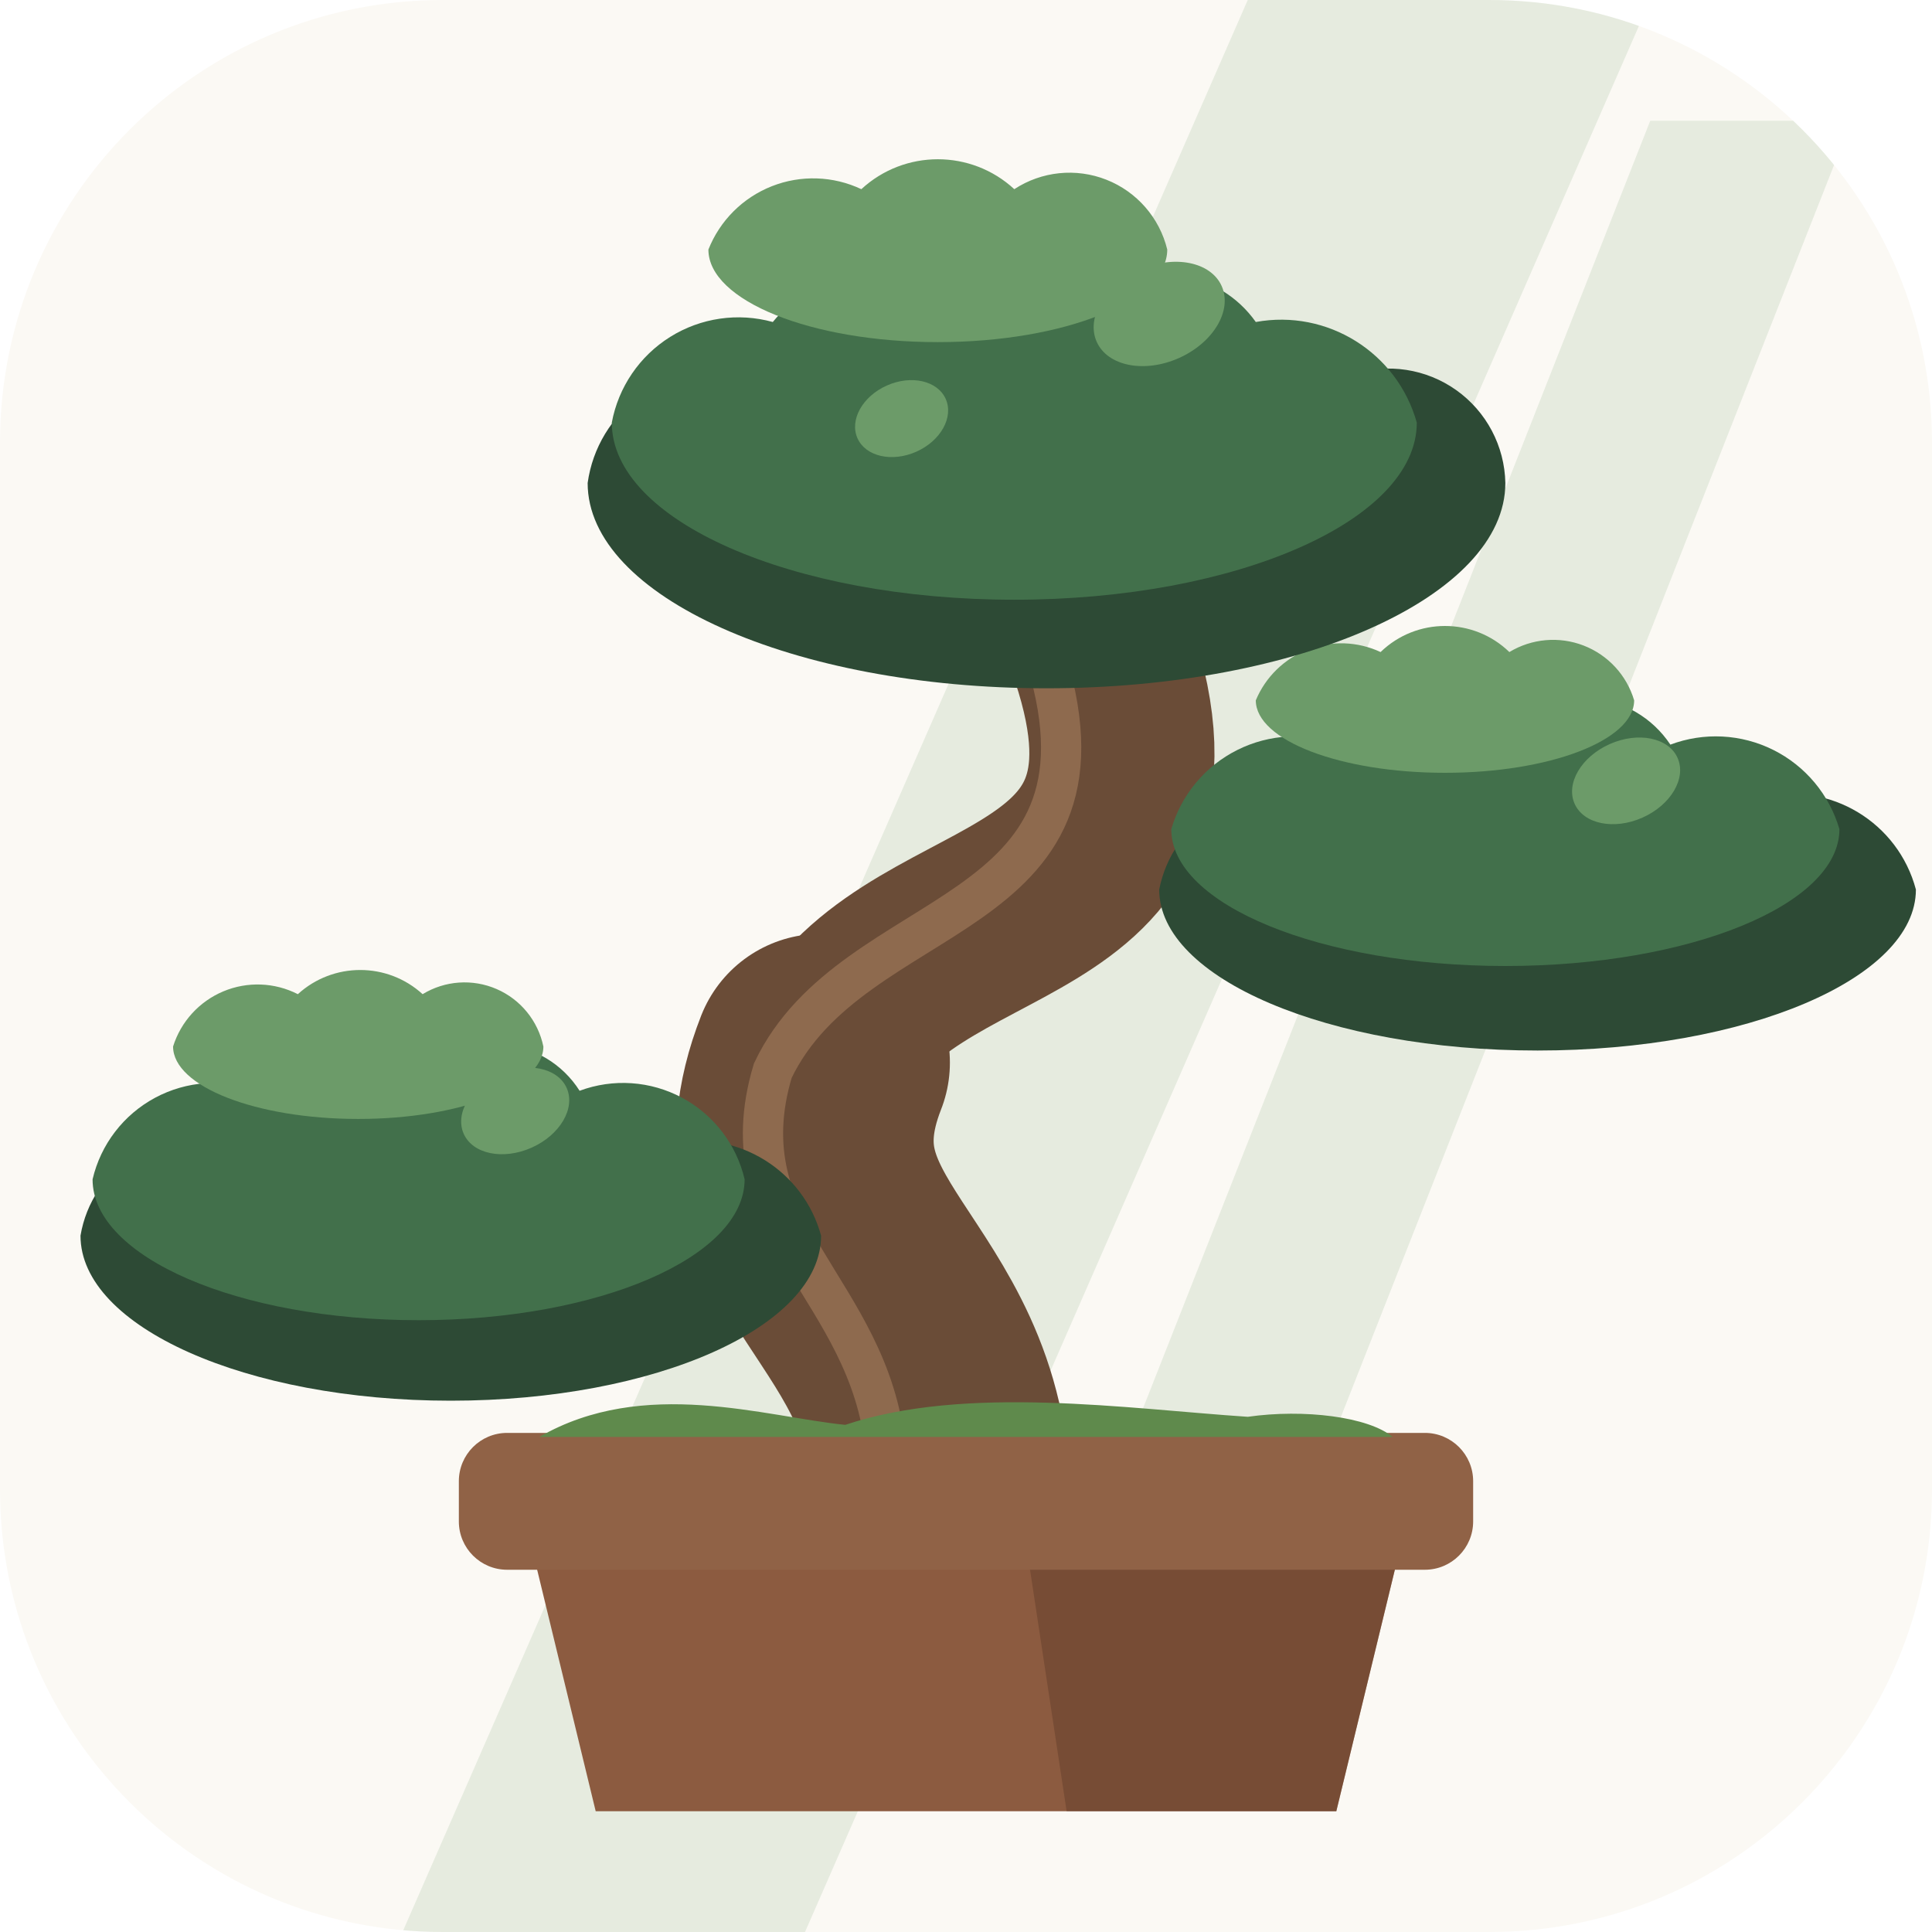
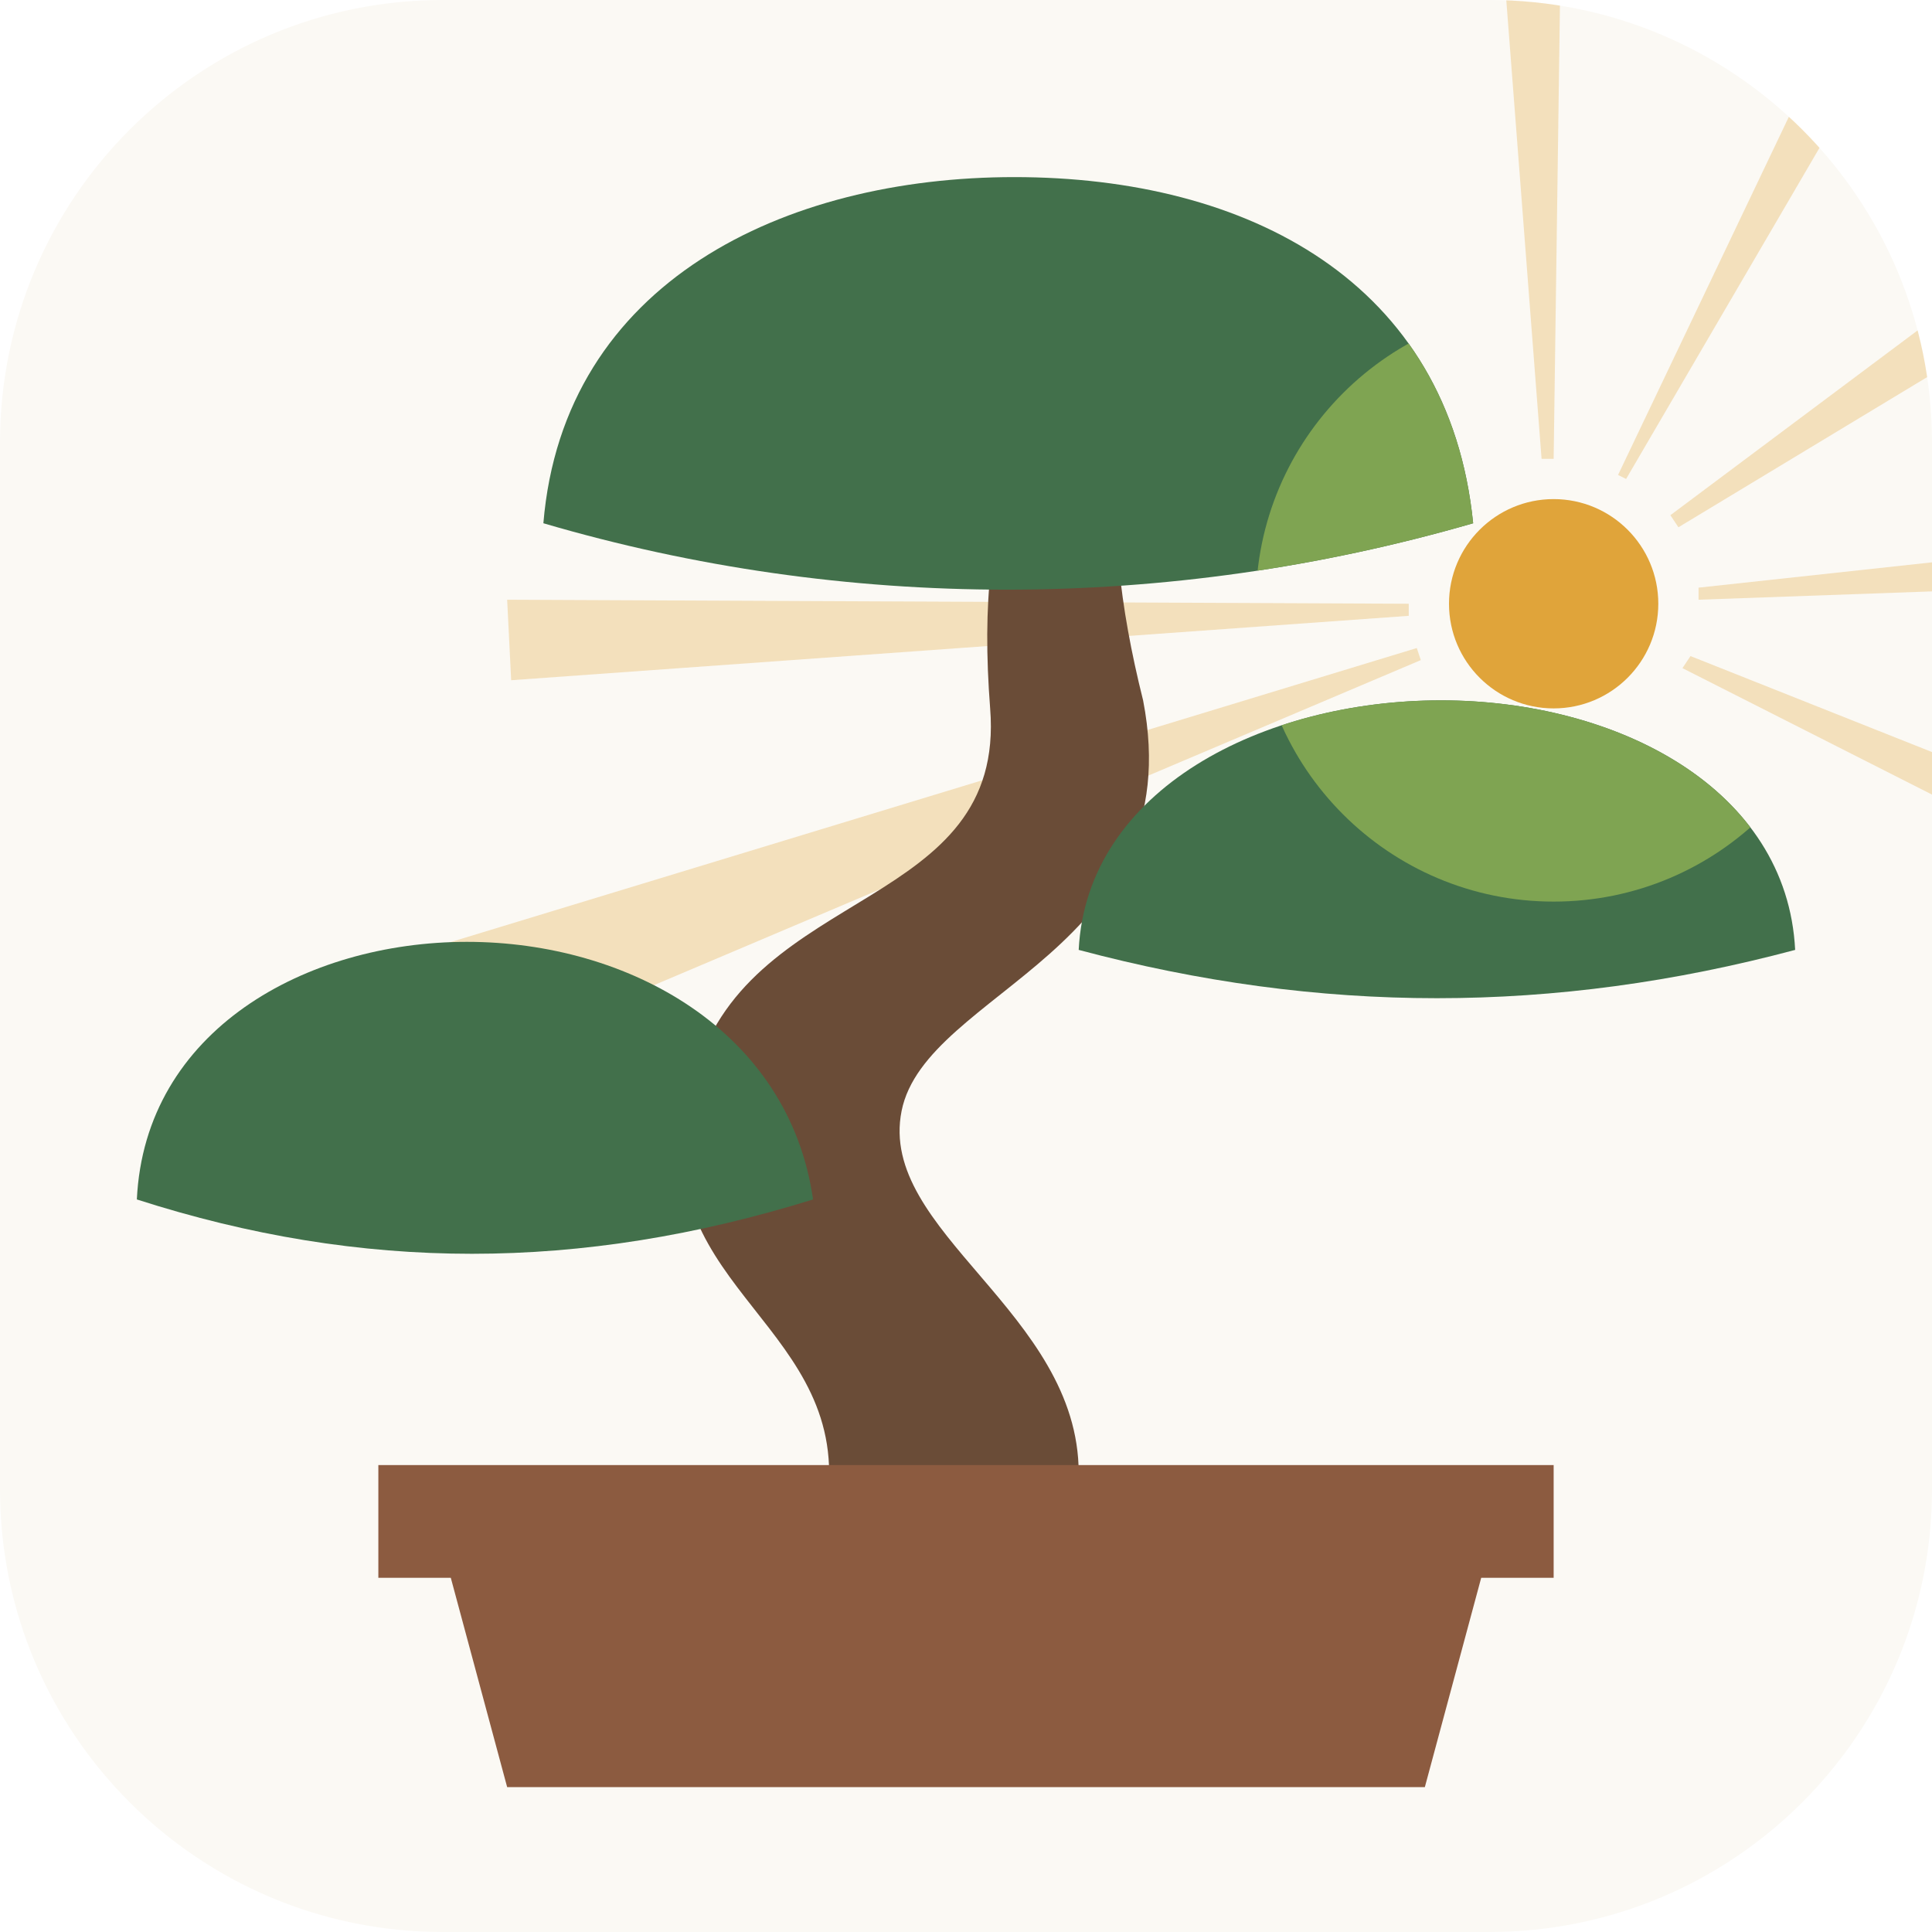
<svg xmlns="http://www.w3.org/2000/svg" viewBox="0 0 48 48" fill="none">
  <clipPath id="t">
    <rect width="48" height="48" rx="11" />
  </clipPath>
+   <clipPath id="c">
+     <path d="M13.5 13C14 7 19.5 4.4 25.2 4.4C31 4.4 36 7 36.6 13C29 15.2 21 15.2 13.5 13Z" />
+     <path d="M26.8 23.6C27 19.6 31.4 17.4 35.8 17.4C40.2 17.4 44.4 19.6 44.6 23.6C38.6 25.2 32.8 25.2 26.8 23.6Z" />
+     <path d="M3.4 29.8C3.6 25.6 7.6 23.4 11.6 23.4C15.6 23.4 19.6 25.6 20.2 29.8C14.4 31.6 9 31.6 3.4 29.8Z" />
+   </clipPath>
  <rect width="48" height="48" rx="11" fill="#fbf9f4" />
  <g clip-path="url(#t)">
-     <path fill="#6c9b69" fill-opacity="0.15" d="M31 0H41L20 48H10Z" />
-     <path fill="#6c9b69" fill-opacity="0.15" d="M41 3H46L33 36H28Z" />
-     <path stroke="#6a4c37" stroke-linecap="round" stroke-linejoin="round" stroke-width="6.4" d="M23.4 37.4C23.4 32 18.6 31 20.4 26.4" />
-     <path stroke="#6a4c37" stroke-linecap="round" stroke-linejoin="round" stroke-width="4.6" d="M20.4 26.4C22.4 22 29.8 23.4 27.4 16.2" />
-     <path stroke="#6a4c37" stroke-linecap="round" stroke-linejoin="round" stroke-width="3" d="M27.4 16.2C26.8 14.4 26.6 13 26.8 11.6" />
-     <path stroke="#6a4c37" stroke-linecap="round" stroke-linejoin="round" stroke-width="2" d="M20.8 28.6L15 28.6M28 20.6L33 20.2" />
-     <path stroke="#9a7456" stroke-linecap="round" stroke-width="1" opacity="0.75" d="M22 36C21.6 32 18 30.6 19.2 26.6C21.2 22.4 28 23 26 16.4" />
-     <path fill="#2d4a35" d="M2 30.7A2.9 2.9 0 0 1 5.7 28.4A2.7 2.7 0 0 1 9.4 27.9A2.3 2.3 0 0 1 13 27.9A2.5 2.5 0 0 1 16.7 28.4A3.2 3.2 0 0 1 20.4 30.7A9.2 4.1 0 0 1 2 30.7Z" />
-     <path fill="#42704b" d="M2.3 29.3A3.1 3.1 0 0 1 6.4 27.1A3 3 0 0 1 10.4 26.8A2.5 2.5 0 0 1 14.4 27.1A3.1 3.1 0 0 1 18.5 29.3A8.1 3.5 0 0 1 2.3 29.3Z" />
-     <path fill="#6c9b69" d="M4.3 26A2.2 2.2 0 0 1 7.4 24.7A2.3 2.3 0 0 1 10.5 24.7A2 2 0 0 1 13.5 26A4.6 1.8 0 0 1 4.3 26Z" />
-     <ellipse fill="#6c9b69" cx="12.8" cy="27.6" rx="1.4" ry="1" transform="rotate(-24 12.8 27.6)" />
-     <path fill="#2d4a35" d="M28.8 22.1A3 3 0 0 1 32.6 19.8A2.8 2.8 0 0 1 36.3 19.3A2.3 2.3 0 0 1 40.1 19.3A2.6 2.6 0 0 1 43.8 19.8A3.2 3.2 0 0 1 47.6 22.1A9.4 4 0 0 1 28.8 22.1Z" />
-     <path fill="#42704b" d="M29.1 20.6A3.2 3.2 0 0 1 33.3 18.5A3.1 3.1 0 0 1 37.4 18.2A2.6 2.6 0 0 1 41.5 18.5A3.2 3.2 0 0 1 45.7 20.6A8.3 3.4 0 0 1 29.1 20.6Z" />
-     <path fill="#6c9b69" d="M31.2 17.4A2.3 2.3 0 0 1 34.3 16.2A2.3 2.3 0 0 1 37.5 16.2A2.1 2.1 0 0 1 40.6 17.4A4.7 1.8 0 0 1 31.2 17.4Z" />
-     <ellipse fill="#6c9b69" cx="40.4" cy="19.4" rx="1.4" ry="1" transform="rotate(-24 40.4 19.4)" />
-     <path fill="#2d4a35" d="M14.6 12A3.2 3.2 0 0 1 18.4 9.3A2.9 2.9 0 0 1 22.2 8.6A2.4 2.4 0 0 1 26 8.4A2.6 2.6 0 0 1 29.8 8.6A2.9 2.9 0 0 1 33.6 9.3A2.9 2.9 0 0 1 37.4 12A11.4 5.1 0 0 1 14.6 12Z" />
-     <path fill="#42704b" d="M15.2 10.5A3.2 3.2 0 0 1 19.2 8A3 3 0 0 1 23.2 7.4A2.5 2.5 0 0 1 27.2 7.4A2.8 2.8 0 0 1 31.2 8A3.5 3.5 0 0 1 35.2 10.5A10 4.4 0 0 1 15.2 10.5Z" />
-     <path fill="#6c9b69" d="M17.6 6.2A2.8 2.8 0 0 1 21.4 4.7A2.8 2.8 0 0 1 25.2 4.7A2.5 2.5 0 0 1 29 6.2A5.7 2.3 0 0 1 17.6 6.2Z" />
-     <ellipse fill="#6c9b69" cx="28.8" cy="7.8" rx="1.7" ry="1.2" transform="rotate(-24 28.8 7.8)" />
-     <ellipse fill="#6c9b69" cx="22.4" cy="10.4" rx="1.2" ry="0.9" transform="rotate(-24 22.4 10.4)" />
-     <path fill="#8c5b40" d="M13.2 38.4H34.8L33.2 45H14.8Z" />
-     <path fill="#66402b" opacity=".55" d="M25.5 38.4H34.8L33.2 45H26.5Z" />
-     <rect fill="#906246" x="11.4" y="35.6" width="25.2" height="3.4" rx="1.2" />
-     <path fill="#5f8a4c" d="M13.4 35.7C16 34.2 19 35.2 21 35.4C24 34.4 28 35 31 35.2C32.4 35 34 35.2 34.6 35.7Z" />
+     <path fill="#e0a43a" fill-opacity="0.3" d="M35.3 16.4L11 26.7L9.9 23.8L35.2 16.1ZM35 15.3L12.7 16.9L12.6 14.9L35 15ZM38.3 11.4L37.2 -2.9L38.8 -3L38.6 11.4ZM40.2 11.8L46.4 -1.2L47.7 -0.6L40.4 11.9ZM41.5 12.8L51.4 5.4L52.3 6.7L41.7 13.1ZM42.2 14.6L50.5 13.7L50.6 14.6L42.2 14.9ZM42 16.3L49.8 19.4L49.3 20.4L41.8 16.6Z" />
+     <circle fill="#e0a43a" cx="38.6" cy="15" r="2.6" />
+     <path fill="#6a4c37" d="M20.6 36.6C20.6 32.6 15.6 31.6 17.3 26.6C18.7 22 25 22.6 24.6 17.6C24.4 15 24.6 13 25.4 11H27.8C27.6 13 27.8 15 28.4 17.4C29.6 23.6 23 24.6 22.4 27.6C21.8 30.6 26.8 32.6 26.8 36.6Z" />
+     <g fill="#42704b">
+       <path d="M13.5 13C14 7 19.5 4.4 25.2 4.4C31 4.4 36 7 36.6 13C29 15.2 21 15.2 13.5 13Z" />
+       <path d="M26.8 23.6C27 19.6 31.4 17.4 35.8 17.4C40.2 17.4 44.4 19.6 44.6 23.6C38.6 25.2 32.8 25.2 26.8 23.6Z" />
+       <path d="M3.4 29.8C3.6 25.6 7.6 23.4 11.6 23.4C15.6 23.4 19.6 25.6 20.2 29.8C14.4 31.6 9 31.6 3.4 29.8Z" />
+     </g>
+     <circle fill="#7fa452" clip-path="url(#c)" cx="38.6" cy="15" r="7.4" />
+     <path fill="#8c5b40" d="M9.4 36.4H38.6V39.2H36.8L35.4 44.4H12.6L11.2 39.2H9.4Z" />
  </g>
</svg>
